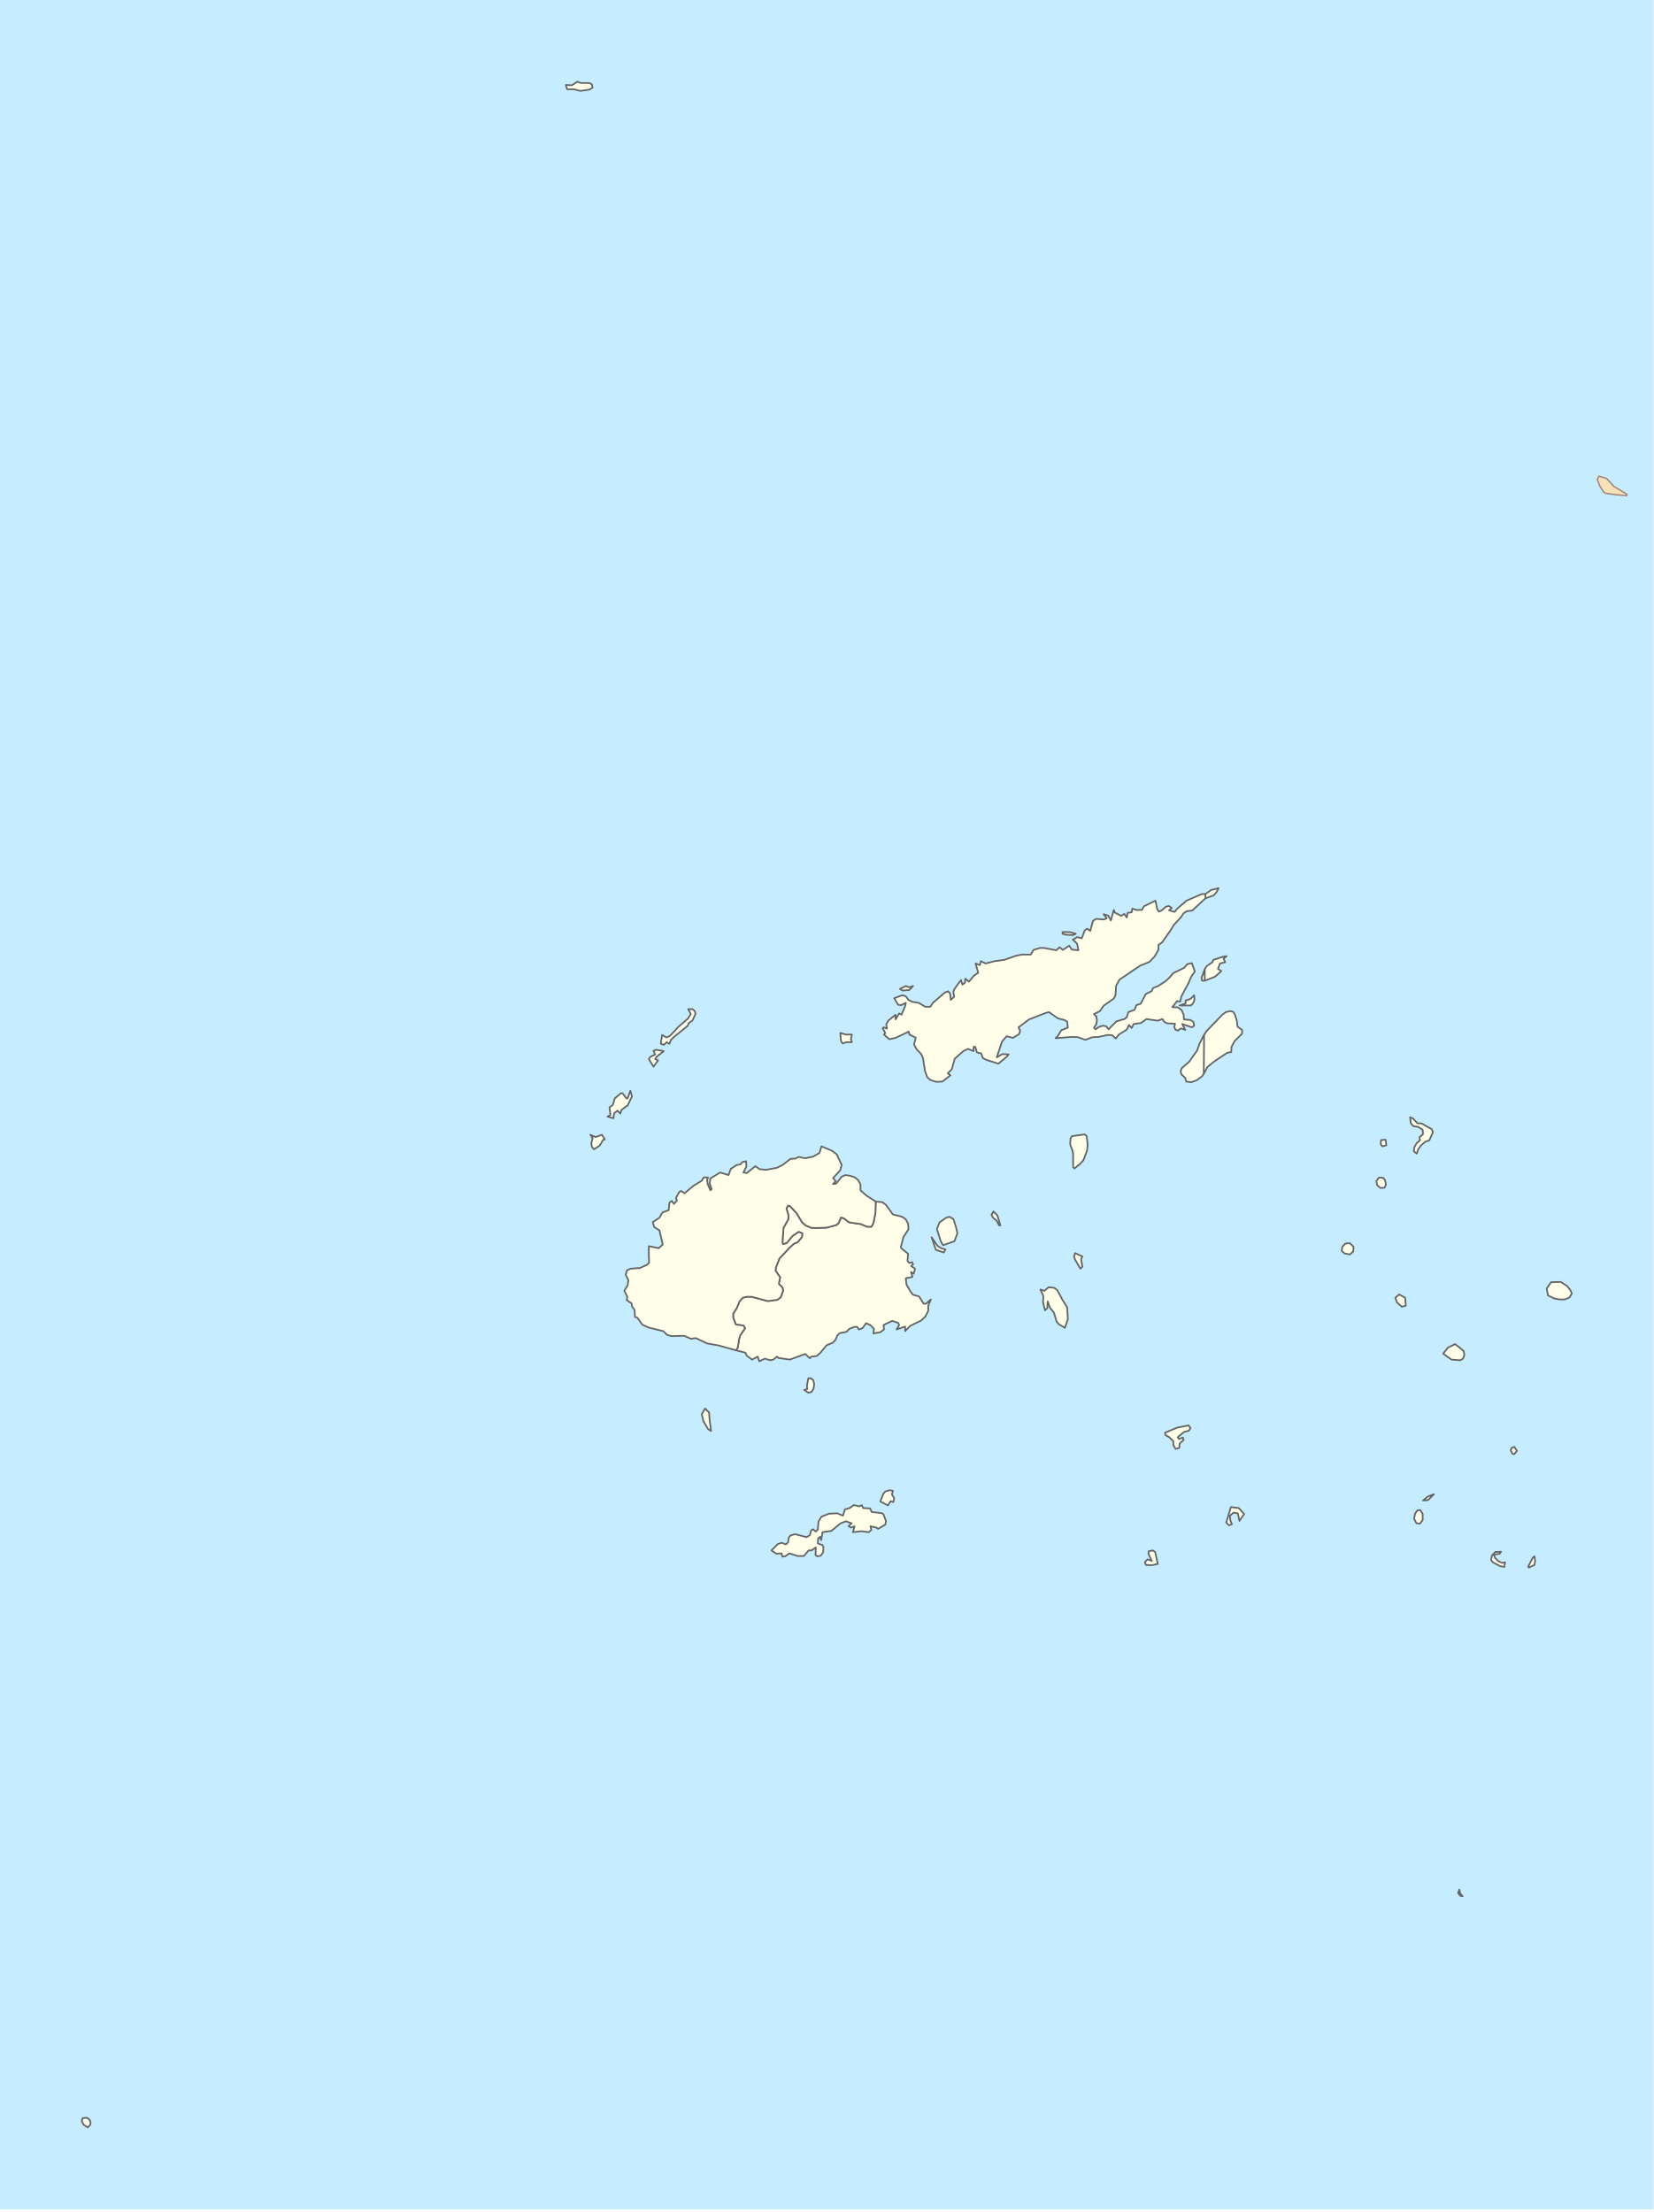
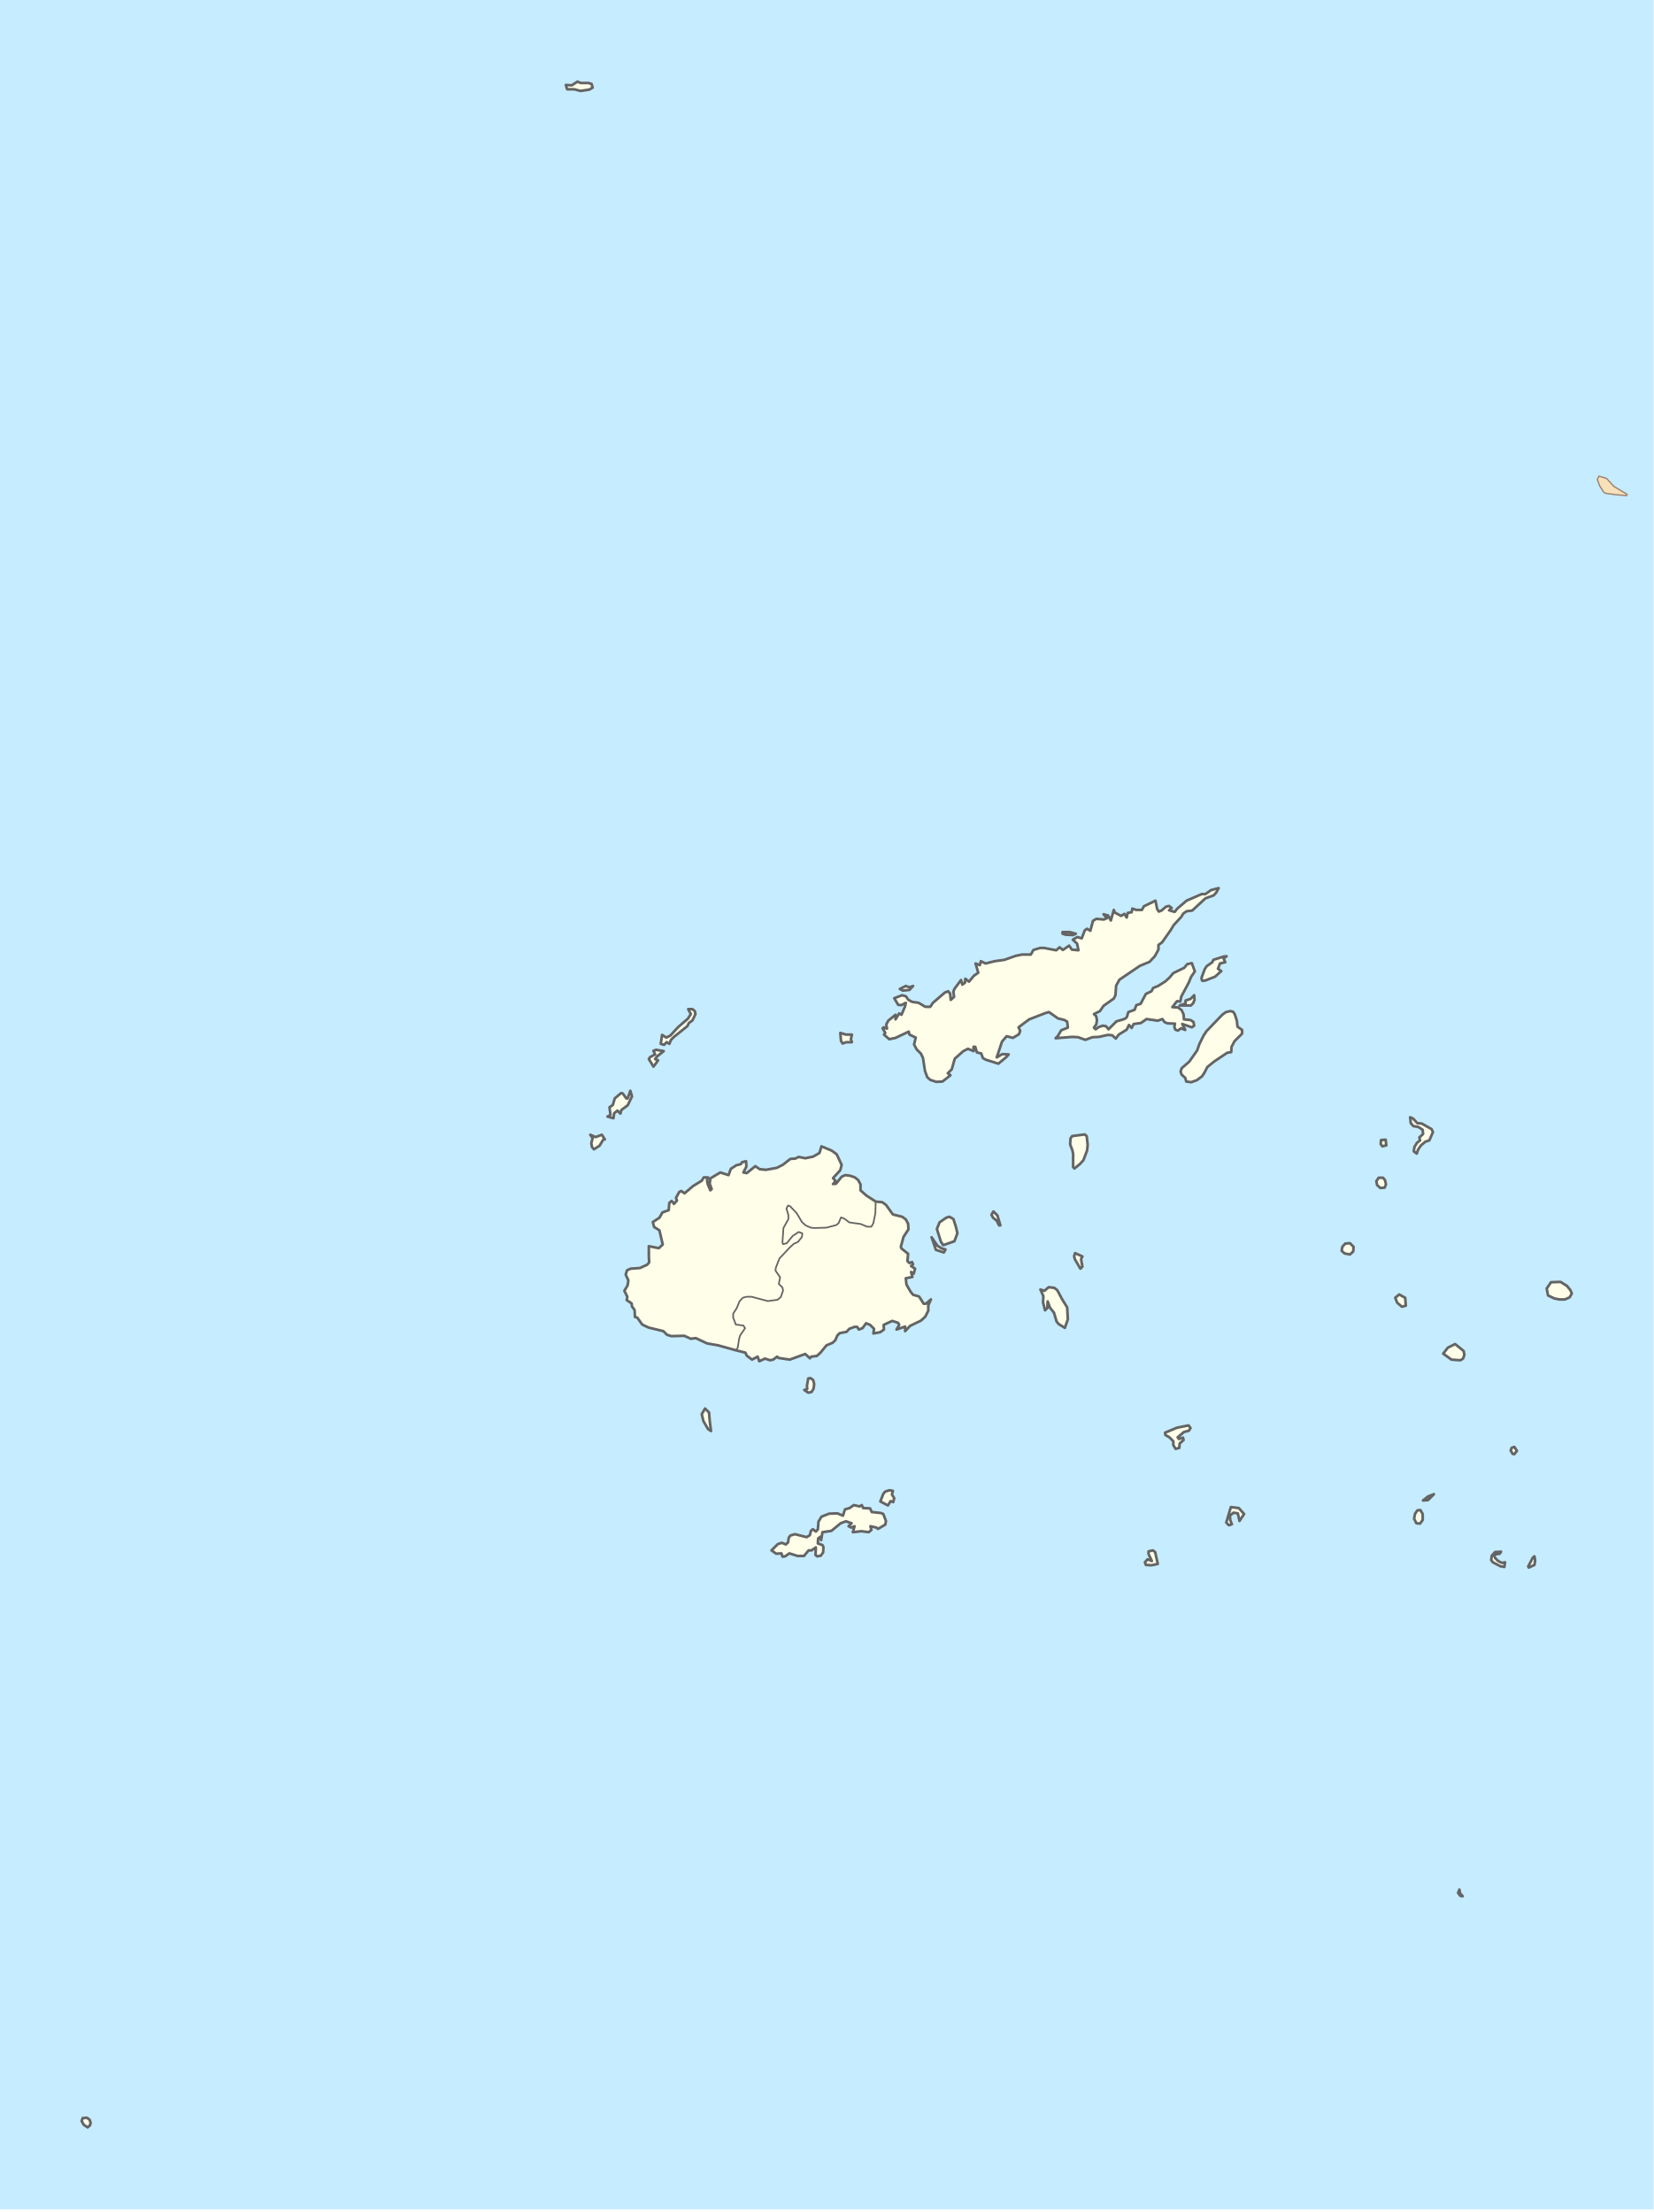
<svg xmlns="http://www.w3.org/2000/svg" width="500" height="669" viewBox="0 0 500 669">
  <style>
- path{stroke-linejoin:round;fill-rule:evenodd}
+ path{fill-rule:evenodd}
.mg-background{fill:#ffffff}
.mg-water{fill:#c6ecff}
- .mg-context{fill:#f6e1b9;stroke:#a08070;stroke-width:0.4}
- .mg-land{fill:#fefee9;stroke:#646464;stroke-width:0.5}
+ .mg-context{fill:#f6e1b9}
+ .mg-land{fill:#fefee9}
.mg-lake{fill:#c6ecff;stroke:#0978ab;stroke-width:0.4}
+ .mg-border{fill:none;stroke-linejoin:round;stroke-linecap:round}
+ .mg-border-context{stroke:#a08070;stroke-width:0.4}
+ .mg-border-internal{stroke:#646464;stroke-width:0.5}
+ .mg-border-parent{stroke:#646464;stroke-width:1}
+ .mg-border-outline{stroke:#646464;stroke-width:0.8}
+ .mg-border-disputed{stroke:#646464;stroke-width:0.8;stroke-dasharray:3.2 2}
.mg-label{fill:#333333;font:11px sans-serif;text-anchor:middle;dominant-baseline:central;paint-order:stroke;stroke:#fefee9;stroke-width:2.5px;stroke-linejoin:round}
+ .mg-leader{fill:none;stroke:#333333;stroke-width:0.6}
+ .mg-inset-frame{fill:none;stroke:#646464;stroke-width:1}
.mg-credit{fill:#333333;font:9px sans-serif;text-anchor:end;opacity:.75}
</style>
  <rect id="background" class="mg-background" width="500" height="669" />
  <path id="water" class="mg-water" d="M500 668.2L500 0L0 0L0 668.2Z" />
  <g id="context">
    <path id="WLF" class="mg-context country" data-name="Wallis and Futuna Is." d="M483 145L483.7 146.9L484.9 148.8L485.5 149.2L488.5 149.6L491.9 149.9L492 149.5L488 147.1L485.8 144.7L483.5 144Z" />
+   </g>
+   <g id="context-borders">
+     <path class="mg-border mg-border-context" d="M483 145L483.5 144L485.8 144.7L488 147.1L492 149.5L491.9 149.9L488.5 149.6L485.5 149.2L484.9 148.8L483.7 146.9L483 145" />
  </g>
  <g id="land">
    <path id="FJ-C" class="mg-land subdivision" data-name="Central" d="M246.2 418.6L246 420L245.4 421L244.4 421.2L243.2 420.4L244.1 420.1L244 419.2L244.4 416.9L245.1 416.8L245.9 417.4ZM264.8 363.4L266.8 363.6L267.9 364.4L270 367.3L272.8 368L273.9 368.8L274.6 370.1L274.7 371.8L273.2 374.1L272.4 377.1L272.6 377.6L274.6 379.2L274.4 381.4L275 382L275.8 381.7L276.1 382.4L275.5 382.9L276.7 383.7L276.3 385.2L275.5 384.7L275.9 386.2L273.9 386.6L274.1 388.5L275.3 390.6L276.1 391.6L277.9 392.1L279.3 394.3L280 394.3L281.5 393L280.7 394.8L280.7 396.4L279.8 398.2L278.5 399.4L275.2 401L273.7 402.6L273.7 401.2L271.1 402.1L271.9 400.7L271.6 400.1L269.8 399.5L267.2 400.7L267.3 402.1L266.2 402.9L264.1 403.3L264.3 401.9L263.1 400.7L261.9 400.2L260.8 401.7L259.7 402.1L259.2 401.3L258.4 401.3L256.8 401.9L256 402.8L253.9 403.2L253.2 403.9L252.6 405.3L251.8 406.1L249.9 406.9L248.1 409.1L247 410.1L245.3 410.3L244.9 410.8L243.5 409.5L238.8 411.2L235.4 410.7L235 410.3L233.8 411.2L232.9 411.4L231.3 410.9L229.6 411.7L229.1 410.3L227.4 411.2L225.8 410L225.4 409.1L222.6 408.4L223.1 407.5L223.5 404.9L223.8 403.9L225.3 401.7L224.8 400.9L222.5 400.6L221.7 398.5L221.7 397.3L222.8 395.6L223.6 393.6L224.6 392.5L225.7 392.2L227.3 392.2L232.2 393.5L235.1 393.1L236.1 392.3L236.8 390.3L236.6 389.4L235.5 388.3L235.9 386.3L234.5 384.3L234.6 383.4L235.7 380.6L238.7 377.4L240 376.2L241.3 375.6L242.5 374.1L242.6 373L241.5 372.6L239.7 373.8L237.9 376L236.8 376.3L236.6 375.8L236.9 371.4L238.4 368.7L238.4 367.5L237.8 365.5L238.3 364.6L238.9 364.8L240.9 366.9L242.5 369.6L243.6 370.6L245.2 371.3L246.3 371.4L249.9 371.3L252.9 370.5L253.6 369.9L254.3 368.2L255.2 368.5L256.8 369.7L260.3 370.2L262.2 371L263.5 371L264.1 369.9L264.7 366.9Z" />
    <path id="FJ-E" class="mg-land subdivision" data-name="Eastern" d="M450.9 471.8L451.1 470.5L452.1 469.4L453.9 469.3L453.5 469.9L451.7 470.2L452.1 471.2L453 472.1L454.2 472.7L455.1 472.5L454.9 473.9L453.7 473.7L451.4 472.5ZM427.6 459.3L427.9 457.8L428.6 456.8L429.5 456.7L430.2 457.9L430.2 459.7L429.4 460.8L428.3 460.7ZM370.8 460.5L372.2 455.8L374.6 456.1L376.2 457.9L374.8 460L374.3 457.7L373 457.5L371.9 458.4L372 459.7L372.5 461L371.6 461.3ZM436.4 409.4L437.8 407.6L440 406.5L442.6 408.6L442.8 409.8L442.4 410.9L441.6 411.4L438.9 411.2ZM421.9 392.5L423.1 391.5L424.9 392.5L425.1 394.9L423.9 395.2L422.5 394ZM467.7 389.7L469 387.8L471.9 387.7L473.8 388.9L474.8 390.1L475.3 391.2L474.6 392.4L473.2 393L471.5 393L470 392.7L468.1 391.8ZM426.4 337.9L427.3 338.3L428.6 339.7L429.9 339.8L432.9 341.5L433.3 342.4L432.2 344.9L431 345.3L429.7 346.4L428.8 347.7L428.4 348.9L427.5 348.2L427.7 346.9L428.5 345.6L429.4 344.9L429.2 344L430.3 343L430.2 341.7L428.8 340.8L427.4 340.6L426.6 339.7ZM346.2 472.5L347 471.6L348.3 472.1L347.3 470L347.3 469.2L348.6 468.9L349.3 469.4L350.1 473L348.2 473.4L346.5 473.3ZM248.2 470.5L247.1 470.7L246.6 470.3L246.7 468L245.4 468.9L244.5 468.9L243.1 470.6L241.2 470.6L238.7 469.8L237.4 470.7L236.6 470.8L236.3 469.8L234.7 469.9L233.3 468.9L235.2 467L236.4 466.6L237.6 467.1L238.3 466.5L238.5 465.1L239 464.4L240.4 464L243.9 464.9L244.9 464.3L245.2 463L245.8 462.5L246.7 463.2L247.3 462.6L247.5 460.2L248.4 458.7L250.7 457.8L253.2 457.7L254.9 458.4L255.5 456.5L256.9 456.1L258.2 455.2L259.9 455.6L260.6 455.2L261 456.1L263.1 456.2L263.6 457.3L266.4 457.6L267.1 457.9L267.9 460L267.7 461.1L265.5 462.4L265 462L263.2 461.6L263.5 462.7L262.7 463.4L260.5 463.1L257.9 463.4L258.4 461.6L257.4 462L256.6 461.6L257.5 460.7L255.8 460.1L254.2 460.7L251.4 463L248.7 463.4L248.3 465.8L248 464.8L247.4 465.3L247.3 466.8L248.7 467.3L249 467.9L248.9 469.5ZM266.2 454.1L267.1 451.8L267.7 451.1L269 450.7L270 450.9L269.7 452L270.4 453.1L270.1 454.3L269.3 454L268.5 455.3ZM352.3 433.3L355.9 431.8L359.4 431.1L360 431.9L359.5 432.7L358 433.1L356.1 434.7L356.5 435.2L357.7 434.8L357.9 435.5L356.7 436.6L356.6 437.9L355.5 438.2L354.8 437.1L354.8 435.9L353.6 434.7L352.4 434ZM314.6 390L315.8 390.4L317.1 389.3L318.8 389.5L319.7 390.2L321.2 393L322.7 395.4L322.9 399L322 401.6L320.2 400.5L319.5 399.7L318.7 397L317.5 395.5L316.8 393.6L316.7 395.6L316 396.3L315.4 393.9L315.5 392ZM324.8 379.9L325.1 379L327.3 380L326.9 380.8L327.3 383.1L326.7 383.7L325 380.8ZM281.7 374.2L283.5 376.8L284.8 377.6L285.9 377.9L285.4 378.8L283 378ZM283.3 371.7L284.1 369.7L286.1 368.3L287.1 368L288.3 368.7L289.1 371.2L289.5 373L288.6 375.4L285.2 376.6L284.5 375.5ZM299.8 367.4L300.4 366.4L301.6 367.6L302.5 370.6L302.1 370.6L301.4 369.2L300.3 368.3ZM323.6 346.1L323.7 344.3L324.2 343.6L328 343.1L328.6 343.6L328.9 346.3L328.7 348L327.6 350.9L326.6 352L324.9 353.4L324.5 353L324.5 349L324.3 348ZM440.9 572.5L441.3 571.5L441.5 572.6L442.3 573.5L441.6 573.4ZM462.1 473.8L463.5 471.1L464 470.7L464.2 472L464 473.3L462.3 474.1ZM430.3 453.8L431.8 452.6L433.6 451.9L431.8 453.7ZM456.8 438.7L457.1 437.9L457.9 437.6L458.7 438.8L457.9 439.8L457.4 439.7ZM405.7 378.3L405.9 377.1L406.8 376.1L408.2 376L409.3 377.1L409.2 378.5L408.2 379.4L406.6 379.1ZM416.2 357.2L416.9 356.2L418.2 356.2L418.8 356.9L419.1 358.2L418.7 359.2L417.4 359.3L416.4 358.4ZM417.5 346L417.6 344.8L419 344.7L419.2 346.4L418 346.7Z" />
    <path id="FJ-N" class="mg-land subdivision" data-name="Northern" d="M254.1 312.4L255.8 312.9L257.6 312.9L257.3 314.3L257.6 315.2L255.9 315.2L254.8 315.6L254.3 314.8ZM364 324.8L364.1 313L364.8 311.9L369.6 306.9L370.7 306.1L372 305.8L372.9 306L373.4 306.8L374 308.7L374.2 310.5L375.6 311.5L375.6 312.6L373.3 314.9L372.4 316.6L372.3 318.2L371.1 318.4L367.2 321L365.1 322.7ZM356.7 304.1L358.5 303.5L358.5 302.6L360 302.1L361.1 301L361.2 302.4L360.8 303.4L360.1 304.1ZM272.1 299.1L273.9 298.2L275 298.6L276.1 298.2L275 299.4L273 299.6ZM364.3 296.6L364.3 293.1L364.9 292.2L366.6 291L366.9 290.3L370 289.3L370.9 289.2L370 289.9L370.5 291L368.9 291.4L368.3 293L369.3 293.7L367.4 295.4ZM321.3 282.4L321.3 281.9L323.5 281.9L325.3 282.4L324.5 282.8L322.3 282.7ZM364.5 271.7L364.5 270.4L366.2 269.2L368.5 268.6L367.8 269.9L367 270.8ZM357 324.1L357.3 323.1L359.6 321.1L362 317.7L362.7 315.7L364.1 312.9L364 324.7L363.5 325.5L361.9 326.7L360.2 327.3L358.7 327.1L358.4 326L357.3 325ZM363.3 295.8L364.3 293.1L364.3 296.6L363.5 296.6ZM266.9 311L267.2 310.7L268.2 311.1L268 309.8L268.6 308.7L270.8 306.9L270.8 308.3L271.9 306.5L272.6 306.9L273.7 304.3L273.9 303.3L272.5 304L271.6 303.9L270.4 301.9L272.8 301L273.9 301.3L274.7 302.4L275.8 303L277.8 303.3L279.8 304.5L281.3 304.5L282.1 303.3L285.7 300.2L286.7 299.8L287.3 300.5L287.5 302.4L288.5 301.5L288.3 299.9L288.6 299.1L290.6 296.4L291 297.8L291.8 297.2L291.9 296L293 296.9L294.5 295.1L295.8 294.2L295 291.4L296.3 291.9L296.6 290.7L298 291.4L300.8 290.7L303.7 290.3L307.1 289.1L309 288.7L311.7 288.7L312.5 287.3L314.5 286.7L315.7 286.7L319.4 287.4L320.4 286.5L321.4 287.3L323.3 286L324.1 287.2L326.1 287.4L325.7 285.4L324.4 284.2L325.8 283.4L327.1 283.8L328 281.4L328.7 280.9L329.7 281.5L330.5 278.5L331.5 277.9L333.8 278.1L334.7 277.7L333.7 276.5L335.1 276.9L335.9 278.4L336.8 275.2L337.1 276L339 277L340 276.4L340.7 277.5L341 276.1L342.2 275.9L342.4 274.8L343.6 275.2L345.3 275.2L345.9 274.1L349.4 272.4L349.9 274.9L350.4 275.7L351.2 275.4L352.6 274.2L353.5 274L354.3 274.6L353.5 275.3L355.2 275.8L356 274.8L358.8 272.4L363.4 270.4L364.5 270.4L364.5 271.7L360.5 275.4L358.8 275.6L357.8 276.3L357.2 277.3L354.9 279.8L354 281.3L351.4 285L350.3 285.8L350.3 287.2L349.2 289.2L347.6 290.9L344.7 292.1L338.5 296.3L337.5 298.1L337.3 301L336.8 302L333.7 304.2L332.6 305.8L330.8 306.7L331.5 307.4L331.7 308.6L331.5 309.8L330.8 310.8L331.3 311.3L332.3 310.6L333.5 310.2L334.5 310.4L335.2 311.3L337.6 308.9L340 308.2L340.7 307.7L341.2 306.1L343.1 305.4L343.6 304L344.9 303.6L346.5 300.6L348.2 299.8L348.7 298.8L350.2 298.2L352.4 296.8L353.6 295.7L354.8 294.3L358.1 292.7L359 291.6L360.4 291.3L361.3 293.8L360.2 295.4L359.4 297.3L357.2 301.4L356.9 302.9L355.9 302.8L354.5 304.6L356.2 304.7L357.3 305.5L357.9 306.8L358 308.3L360 308.5L360.9 309.1L361.1 310.2L360.4 310.7L357.5 309.7L358.4 311.5L357.1 311L356.2 311.7L355.4 311.4L355.1 310.6L355.3 309.6L353 309.5L352.1 309.1L351.5 308.2L350.1 308.7L346.7 308.2L345 309.4L342.8 309.7L342.2 310.9L341.4 310L340.7 311.4L338.3 312.9L337.4 314.1L336.3 313.1L335 313L332.3 313.6L330.3 313.7L328.2 314.5L326 313.7L324.2 313.6L319.2 314L319.9 313.3L320.9 311.6L322.9 310.8L322.7 309L321.9 308.5L319.9 308L317.2 306.1L316.1 306.4L311.2 308.3L308 310.7L308.5 311.8L308.1 312.8L306.3 313.9L304.4 313.4L303 315L301.4 319.8L303.1 318.8L305 318.9L304.3 319.7L301.9 321.7L298.1 320.5L297.2 320L296.7 318.6L295.4 318.3L294.9 316.6L294.4 316.6L294.4 317.9L292.7 317.2L291.3 317.9L288.7 320.2L287.8 323.4L286.6 324.6L287.4 325.2L285 327.1L283.1 327.2L281.3 326.6L280.4 325.8L279.7 323.9L279.1 320L278.5 318.7L277.2 317.4L276.4 315.9L276.9 313.8L275 312.9L274.8 312L270.8 313.9L268.9 314.3L267.3 312.9L267.7 312.4Z" />
    <path id="FJ-R" class="mg-land subdivision" data-name="Rotuma" d="M179.2 26.5L178.2 27.1L175.5 27.5L173.6 27L171.5 27L171.1 25.7L172.9 25.8L174.6 24.7L175.6 25.1L178 25.1L178.9 25.4Z" />
    <path id="FJ-W" class="mg-land subdivision" data-name="Western" d="M215 432.8L214.1 432.2L212.7 429.8L212.2 427.7L213.2 426L214.4 427.2L214.6 429.6ZM222.6 408.4L217.2 406.9L213.8 406.3L210.4 404.7L208.9 404.9L206.9 404L203 404.1L201.7 403.7L200.6 402.6L196.1 401.5L194.2 400.6L192.7 398.5L192 398.3L191.9 396.2L191.1 395.1L191 394.2L189.5 393.2L189.7 392.2L188.8 390.4L189.8 388.7L190 387.2L189.2 385.5L189.6 384.2L190.7 383.7L193.5 383.5L195.7 382.5L196.3 381.8L196.2 380L196.2 376.9L199.2 377.5L200.4 376.4L199.4 372.1L197.8 371.1L197.4 369.6L199.4 368.3L200.3 366.7L202.2 366L202.4 363.8L203.1 363.2L203.8 364.1L204.7 363.1L204.4 362.3L205.4 360.5L206 360.2L207 360.9L209.6 358.7L212.2 357.1L212.8 356.1L214.1 356.1L213.8 356.9L214 358.1L214.8 360L215.2 359.6L214.6 358L214.8 356.4L217.8 354.6L220.3 355.4L221 353.5L222.7 352.4L224 352.1L224.4 351.5L225.6 351.2L225.7 352.8L224.8 354.6L225.8 354.8L228.4 352.7L229.7 353.6L231.6 353.8L234.9 353.2L236.7 352.3L239 350.5L240.5 350.4L241.5 349.9L243.5 350.3L245.9 349.8L247.8 348.7L248.4 346.7L251.5 348L253 349.1L254.5 352.3L254.1 353.9L251.9 356.3L252.7 357.2L251.9 358.1L252.8 358L254.5 355.9L255.6 355.4L257.1 355.6L258.5 356.1L259.5 356.9L260.2 358.2L260.2 360L262 361.6L264.8 363.4L264.7 366.9L264.1 369.9L263.5 371L262.2 371L260.3 370.2L256.8 369.7L255.2 368.5L254.3 368.2L253.6 369.9L252.9 370.5L249.9 371.3L246.3 371.4L245.2 371.3L243.6 370.6L242.5 369.6L240.9 366.9L238.9 364.8L238.3 364.6L237.8 365.5L238.4 367.5L238.4 368.7L236.9 371.4L236.6 375.8L236.8 376.3L237.9 376L239.7 373.8L241.5 372.6L242.6 373L242.5 374.1L241.3 375.6L240 376.2L238.7 377.4L235.7 380.6L234.6 383.4L234.5 384.3L235.9 386.3L235.5 388.3L236.6 389.4L236.8 390.3L236.1 392.3L235.1 393.1L232.2 393.5L227.3 392.2L225.7 392.2L224.6 392.5L223.6 393.6L222.8 395.6L221.7 397.3L221.7 398.5L222.5 400.6L224.8 400.9L225.3 401.7L223.8 403.9L223.5 404.9L223.1 407.5ZM182.9 344.6L182.4 344.7L181.3 346.5L179.6 347.6L179 346.9L178.8 345.8L179.2 344.2L178.5 343.2L180.1 343.9L182 343.2ZM191.1 331.6L189.8 334.3L187.9 335.7L187.6 336.8L186.7 335.9L185.7 336.7L185.5 338.2L183.7 337.7L184.6 337.2L184.3 334.9L185.3 334.2L185.9 332.2L187.8 330.6L188.3 330.7L189.4 332.2L189.8 332.2L190.6 329.9ZM200.7 317.9L198.7 319.5L198.1 320.3L199 320.7L197.6 322.6L196.2 320.3L196.6 319.7L198.1 318.9L197.6 317.8L198.4 317.5ZM210.3 306.7L209.4 308.6L208.3 309.4L207.9 310.3L203.8 313.6L202.9 314.5L202.4 315.7L201.6 315.2L200.8 316L199.8 315.7L200.2 313L201.5 313.8L202.7 313.2L205.1 310.6L208 308.1L208.9 306.7L208.1 305.2L209.4 305.2L210.1 305.8ZM27.4 642L27.2 642.8L26.5 643.4L25.3 642.6L24.7 641.5L25 640.6L26.3 640.5L27.1 641.1Z" />
  </g>
+   <g id="borders">
+     <path class="mg-border mg-border-internal" d="M264.8 363.4L264.7 366.9L264.1 369.9L263.5 371L262.2 371L260.3 370.2L256.8 369.7L255.2 368.5L254.3 368.2L253.6 369.9L252.9 370.5L249.9 371.3L246.3 371.4L245.2 371.3L243.6 370.6L242.5 369.6L240.9 366.9L238.9 364.8L238.3 364.6L237.8 365.5L238.4 367.5L238.4 368.7L236.9 371.4L236.6 375.8L236.8 376.3L237.9 376L239.7 373.8L241.5 372.6L242.6 373L242.5 374.1L241.3 375.6L240 376.2L238.7 377.4L235.7 380.6L234.6 383.4L234.5 384.3L235.9 386.3L235.5 388.3L236.6 389.4L236.8 390.3L236.1 392.3L235.1 393.1L232.2 393.5L227.3 392.2L225.7 392.2L224.6 392.5L223.6 393.6L222.8 395.6L221.7 397.3L221.7 398.5L222.5 400.6L224.8 400.9L225.3 401.7L223.8 403.9L223.5 404.9L223.1 407.5L222.6 408.4" />
+     <path class="mg-border mg-border-outline" d="M246.2 418.6L246 420L245.4 421L244.4 421.2L243.2 420.4L244.1 420.1L244 419.2L244.4 416.9L245.1 416.8L245.9 417.4L246.2 418.6M264.8 363.4L266.8 363.6L267.9 364.4L270 367.3L272.8 368L273.9 368.8L274.6 370.1L274.7 371.8L273.2 374.1L272.4 377.1L272.6 377.6L274.6 379.2L274.4 381.4L275 382L275.8 381.7L276.1 382.4L275.5 382.9L276.7 383.7L276.3 385.2L275.5 384.7L275.9 386.2L273.9 386.6L274.1 388.5L275.3 390.6L276.1 391.6L277.9 392.1L279.3 394.3L280 394.3L281.5 393L280.7 394.8L280.7 396.4L279.8 398.2L278.5 399.4L275.2 401L273.7 402.6L273.7 401.2L271.1 402.1L271.9 400.7L271.6 400.1L269.8 399.5L267.2 400.7L267.3 402.1L266.2 402.9L264.1 403.3L264.3 401.9L263.1 400.7L261.9 400.2L260.8 401.7L259.7 402.1L259.2 401.3L258.4 401.3L256.8 401.9L256 402.8L253.9 403.2L253.2 403.9L252.6 405.3L251.8 406.1L249.9 406.9L248.1 409.1L247 410.1L245.3 410.3L244.9 410.8L243.5 409.5L238.8 411.2L235.4 410.7L235 410.3L233.8 411.2L232.9 411.4L231.3 410.9L229.6 411.7L229.1 410.3L227.4 411.2L225.8 410L225.4 409.1L222.6 408.4M450.9 471.8L451.1 470.5L452.1 469.4L453.9 469.3L453.5 469.9L451.7 470.2L452.1 471.2L453 472.1L454.2 472.7L455.1 472.5L454.9 473.9L453.7 473.7L451.4 472.5L450.9 471.8M427.6 459.3L427.9 457.8L428.6 456.8L429.5 456.7L430.2 457.9L430.2 459.7L429.4 460.8L428.3 460.7L427.6 459.3M370.8 460.5L372.2 455.8L374.6 456.1L376.2 457.9L374.8 460L374.3 457.7L373 457.5L371.9 458.4L372 459.7L372.5 461L371.6 461.3L370.8 460.5M436.4 409.4L438.9 411.2L441.6 411.4L442.4 410.9L442.8 409.8L442.6 408.6L440 406.5L437.8 407.6L436.4 409.4M421.9 392.5L422.5 394L423.9 395.2L425.1 394.9L424.9 392.5L423.1 391.5L421.9 392.5M467.7 389.7L468.1 391.8L470 392.7L471.5 393L473.2 393L474.6 392.4L475.3 391.2L474.8 390.1L473.8 388.9L471.9 387.7L469 387.8L467.7 389.7M426.4 337.9L426.6 339.7L427.4 340.6L428.8 340.8L430.2 341.7L430.3 343L429.2 344L429.4 344.9L428.5 345.6L427.7 346.9L427.5 348.2L428.4 348.9L428.8 347.7L429.7 346.4L431 345.3L432.2 344.9L433.3 342.4L432.9 341.5L429.9 339.8L428.6 339.7L427.3 338.3L426.4 337.9M346.2 472.5L346.5 473.3L348.2 473.4L350.1 473L349.3 469.4L348.6 468.9L347.3 469.2L347.3 470L348.3 472.1L347 471.6L346.2 472.5M248.2 470.5L248.9 469.5L249 467.9L248.7 467.3L247.3 466.8L247.4 465.3L248 464.8L248.3 465.8L248.7 463.4L251.4 463L254.2 460.7L255.8 460.1L257.5 460.7L256.6 461.6L257.4 462L258.4 461.6L257.9 463.4L260.5 463.1L262.7 463.4L263.5 462.7L263.2 461.6L265 462L265.5 462.4L267.7 461.1L267.9 460L267.1 457.9L266.4 457.6L263.6 457.3L263.1 456.2L261 456.1L260.6 455.2L259.9 455.6L258.2 455.2L256.9 456.1L255.5 456.5L254.9 458.4L253.2 457.7L250.7 457.8L248.4 458.7L247.5 460.2L247.3 462.6L246.7 463.2L245.8 462.5L245.2 463L244.9 464.3L243.9 464.9L240.4 464L239 464.4L238.5 465.1L238.3 466.5L237.6 467.1L236.4 466.6L235.2 467L233.3 468.9L234.7 469.9L236.3 469.8L236.6 470.8L237.4 470.7L238.7 469.8L241.2 470.6L243.1 470.6L244.5 468.9L245.4 468.9L246.7 468L246.6 470.3L247.1 470.7L248.2 470.5M266.2 454.1L267.1 451.8L267.7 451.1L269 450.7L270 450.9L269.7 452L270.4 453.1L270.1 454.3L269.3 454L268.5 455.3L266.2 454.1M352.3 433.3L352.4 434L353.6 434.7L354.8 435.9L354.8 437.1L355.5 438.2L356.6 437.9L356.7 436.6L357.9 435.5L357.7 434.8L356.5 435.2L356.1 434.7L358 433.1L359.5 432.7L360 431.9L359.4 431.1L355.9 431.8L352.3 433.3M314.6 390L315.5 392L315.4 393.9L316 396.3L316.7 395.6L316.8 393.6L317.5 395.5L318.7 397L319.5 399.7L320.2 400.5L322 401.6L322.9 399L322.7 395.4L321.2 393L319.7 390.2L318.8 389.5L317.1 389.3L315.8 390.4L314.6 390M324.8 379.9L325 380.8L326.7 383.7L327.3 383.1L326.9 380.8L327.3 380L325.1 379L324.8 379.9M281.7 374.2L283 378L285.4 378.8L285.9 377.9L284.8 377.6L283.5 376.8L281.7 374.2M283.3 371.7L284.1 369.7L286.1 368.3L287.1 368L288.3 368.7L289.1 371.2L289.5 373L288.6 375.4L285.2 376.6L284.5 375.5L283.3 371.7M299.8 367.4L300.4 366.4L301.6 367.6L302.5 370.6L302.1 370.6L301.4 369.2L300.3 368.3L299.8 367.4M323.6 346.1L323.7 344.3L324.2 343.6L328 343.1L328.6 343.6L328.9 346.3L328.7 348L327.6 350.9L326.6 352L324.9 353.4L324.5 353L324.5 349L324.3 348L323.6 346.1M440.9 572.5L441.3 571.5L441.5 572.6L442.3 573.5L441.6 573.4L440.9 572.5M462.1 473.8L462.3 474.1L464 473.3L464.2 472L464 470.7L463.5 471.1L462.1 473.8M430.3 453.8L431.8 453.7L433.6 451.9L431.8 452.6L430.3 453.8M456.8 438.7L457.1 437.9L457.9 437.6L458.7 438.8L457.9 439.8L457.4 439.7L456.8 438.7M405.7 378.3L405.9 377.1L406.8 376.1L408.2 376L409.3 377.1L409.2 378.5L408.2 379.4L406.6 379.1L405.7 378.3M416.2 357.2L416.4 358.4L417.4 359.3L418.7 359.2L419.1 358.2L418.8 356.9L418.2 356.2L416.9 356.2L416.2 357.2M417.5 346L417.6 344.8L419 344.7L419.2 346.4L418 346.7L417.5 346M254.1 312.4L254.3 314.8L254.8 315.6L255.9 315.2L257.6 315.2L257.3 314.3L257.6 312.9L255.8 312.9L254.1 312.4M364.1 313L364.8 311.9L369.6 306.9L370.7 306.1L372 305.8L372.9 306L373.4 306.8L374 308.7L374.2 310.5L375.6 311.5L375.6 312.6L373.3 314.9L372.4 316.6L372.3 318.2L371.1 318.4L367.2 321L365.1 322.7L364 324.8M356.7 304.1L358.5 303.5L358.5 302.6L360 302.1L361.1 301L361.2 302.4L360.8 303.4L360.1 304.1L356.7 304.1M272.1 299.1L273 299.6L275 299.4L276.1 298.2L275 298.6L273.9 298.2L272.1 299.1M364.3 293.1L364.9 292.2L366.6 291L366.9 290.3L370 289.3L370.9 289.2L370 289.9L370.5 291L368.9 291.4L368.3 293L369.3 293.7L367.4 295.4L364.3 296.6M321.3 282.4L321.3 281.9L323.5 281.9L325.3 282.4L324.5 282.8L322.3 282.7L321.3 282.4M364.5 270.4L366.2 269.2L368.5 268.6L367.8 269.9L367 270.8L364.5 271.7M357 324.1L357.3 325L358.4 326L358.7 327.1L360.2 327.3L361.9 326.7L363.5 325.5L364 324.7M364.1 312.9L362.7 315.7L362 317.7L359.6 321.1L357.3 323.1L357 324.1M363.3 295.8L363.5 296.6L364.3 296.6M364.3 293.1L363.3 295.8M266.9 311L267.7 312.4L267.3 312.9L268.9 314.3L270.8 313.9L274.8 312L275 312.9L276.9 313.8L276.4 315.9L277.2 317.4L278.5 318.7L279.1 320L279.7 323.9L280.4 325.8L281.3 326.6L283.1 327.2L285 327.1L287.4 325.2L286.6 324.6L287.8 323.4L288.7 320.2L291.3 317.9L292.7 317.2L294.4 317.9L294.4 316.6L294.9 316.6L295.4 318.3L296.7 318.6L297.2 320L298.1 320.5L301.9 321.7L304.3 319.7L305 318.9L303.1 318.8L301.4 319.8L303 315L304.4 313.4L306.3 313.9L308.1 312.8L308.5 311.8L308 310.7L311.2 308.3L316.1 306.4L317.2 306.1L319.9 308L321.9 308.5L322.7 309L322.9 310.8L320.9 311.6L319.9 313.3L319.2 314L324.2 313.6L326 313.7L328.2 314.5L330.3 313.7L332.3 313.6L335 313L336.3 313.1L337.4 314.1L338.3 312.9L340.7 311.4L341.4 310L342.2 310.9L342.8 309.7L345 309.4L346.7 308.2L350.1 308.7L351.5 308.2L352.1 309.1L353 309.5L355.3 309.6L355.1 310.6L355.4 311.4L356.2 311.7L357.1 311L358.4 311.5L357.5 309.7L360.4 310.7L361.1 310.2L360.9 309.1L360 308.5L358 308.3L357.9 306.8L357.3 305.5L356.2 304.7L354.5 304.6L355.9 302.8L356.9 302.9L357.2 301.4L359.4 297.3L360.2 295.4L361.3 293.8L360.4 291.3L359 291.6L358.1 292.7L354.8 294.3L353.6 295.7L352.4 296.8L350.2 298.2L348.7 298.8L348.2 299.8L346.5 300.6L344.9 303.6L343.6 304L343.1 305.4L341.2 306.1L340.7 307.7L340 308.2L337.6 308.9L335.2 311.3L334.5 310.4L333.5 310.2L332.3 310.6L331.3 311.3L330.8 310.8L331.5 309.8L331.7 308.6L331.5 307.4L330.8 306.7L332.6 305.8L333.7 304.2L336.8 302L337.3 301L337.5 298.1L338.5 296.3L344.7 292.1L347.6 290.9L349.2 289.2L350.3 287.2L350.3 285.8L351.4 285L354 281.3L354.9 279.8L357.2 277.3L357.8 276.3L358.8 275.6L360.5 275.4L364.5 271.7M364.5 270.4L363.4 270.4L358.8 272.4L356 274.8L355.2 275.8L353.5 275.3L354.3 274.6L353.5 274L352.6 274.2L351.2 275.4L350.4 275.7L349.9 274.9L349.4 272.4L345.9 274.1L345.3 275.2L343.6 275.2L342.4 274.8L342.2 275.9L341 276.1L340.7 277.5L340 276.4L339 277L337.1 276L336.8 275.2L335.9 278.4L335.1 276.9L333.7 276.5L334.7 277.7L333.8 278.1L331.5 277.9L330.5 278.5L329.7 281.5L328.7 280.9L328 281.4L327.1 283.8L325.8 283.4L324.4 284.2L325.7 285.4L326.1 287.4L324.1 287.2L323.3 286L321.4 287.3L320.4 286.5L319.4 287.4L315.7 286.7L314.5 286.7L312.5 287.3L311.7 288.7L309 288.7L307.1 289.1L303.7 290.3L300.8 290.7L298 291.4L296.6 290.7L296.3 291.9L295 291.4L295.8 294.2L294.5 295.1L293 296.9L291.9 296L291.8 297.2L291 297.8L290.6 296.4L288.6 299.1L288.3 299.9L288.5 301.5L287.5 302.4L287.3 300.5L286.7 299.8L285.7 300.2L282.1 303.3L281.3 304.5L279.8 304.5L277.8 303.3L275.8 303L274.7 302.4L273.9 301.3L272.8 301L270.4 301.9L271.6 303.9L272.5 304L273.9 303.3L273.7 304.3L272.6 306.9L271.9 306.5L270.8 308.3L270.8 306.9L268.6 308.7L268 309.8L268.2 311.1L267.2 310.7L266.9 311M179.2 26.5L178.9 25.4L178 25.1L175.6 25.1L174.6 24.7L172.9 25.8L171.1 25.7L171.5 27L173.6 27L175.5 27.5L178.2 27.1L179.2 26.5M215 432.8L214.6 429.6L214.4 427.2L213.2 426L212.2 427.7L212.7 429.8L214.1 432.2L215 432.8M264.8 363.4L262 361.6L260.2 360L260.2 358.2L259.5 356.9L258.5 356.1L257.1 355.6L255.6 355.4L254.5 355.9L252.8 358L251.9 358.1L252.7 357.2L251.9 356.3L254.1 353.9L254.5 352.3L253 349.1L251.5 348L248.4 346.7L247.8 348.7L245.9 349.8L243.5 350.3L241.5 349.9L240.5 350.4L239 350.5L236.7 352.3L234.9 353.2L231.6 353.8L229.7 353.6L228.4 352.7L225.8 354.8L224.8 354.6L225.7 352.8L225.6 351.2L224.4 351.5L224 352.1L222.7 352.4L221 353.5L220.3 355.4L217.8 354.6L214.8 356.4L214.6 358L215.2 359.6L214.8 360L214 358.1L213.8 356.9L214.1 356.1L212.8 356.1L212.2 357.1L209.6 358.7L207 360.9L206 360.2L205.4 360.5L204.4 362.3L204.7 363.1L203.8 364.1L203.1 363.2L202.4 363.8L202.2 366L200.3 366.7L199.4 368.3L197.4 369.6L197.8 371.1L199.4 372.1L200.4 376.4L199.2 377.5L196.2 376.9L196.2 380L196.3 381.8L195.7 382.5L193.5 383.5L190.7 383.7L189.6 384.2L189.2 385.5L190 387.2L189.8 388.7L188.8 390.4L189.7 392.2L189.5 393.2L191 394.2L191.1 395.1L191.9 396.2L192 398.3L192.7 398.5L194.2 400.6L196.1 401.5L200.6 402.6L201.7 403.7L203 404.1L206.9 404L208.9 404.9L210.4 404.7L213.8 406.3L217.2 406.9L222.6 408.4M182.9 344.6L182.4 344.7L181.3 346.5L179.6 347.6L179 346.9L178.8 345.8L179.2 344.2L178.5 343.2L180.1 343.9L182 343.2L182.9 344.6M191.1 331.6L190.6 329.9L189.8 332.2L189.4 332.2L188.3 330.7L187.8 330.6L185.9 332.2L185.3 334.2L184.3 334.9L184.6 337.2L183.7 337.7L185.5 338.2L185.7 336.7L186.7 335.9L187.6 336.8L187.9 335.7L189.8 334.3L191.1 331.6M200.7 317.9L198.4 317.5L197.6 317.8L198.1 318.9L196.6 319.7L196.2 320.3L197.6 322.6L199 320.7L198.1 320.3L198.7 319.5L200.7 317.9M210.3 306.7L210.1 305.8L209.4 305.2L208.1 305.2L208.9 306.7L208 308.1L205.1 310.6L202.7 313.2L201.5 313.8L200.2 313L199.8 315.7L200.8 316L201.6 315.2L202.4 315.7L202.9 314.5L203.8 313.6L207.9 310.3L208.3 309.4L209.4 308.6L210.3 306.7M27.4 642L27.2 642.8L26.5 643.4L25.3 642.6L24.7 641.5L25 640.6L26.3 640.5L27.1 641.1L27.4 642" />
+   </g>
</svg>
